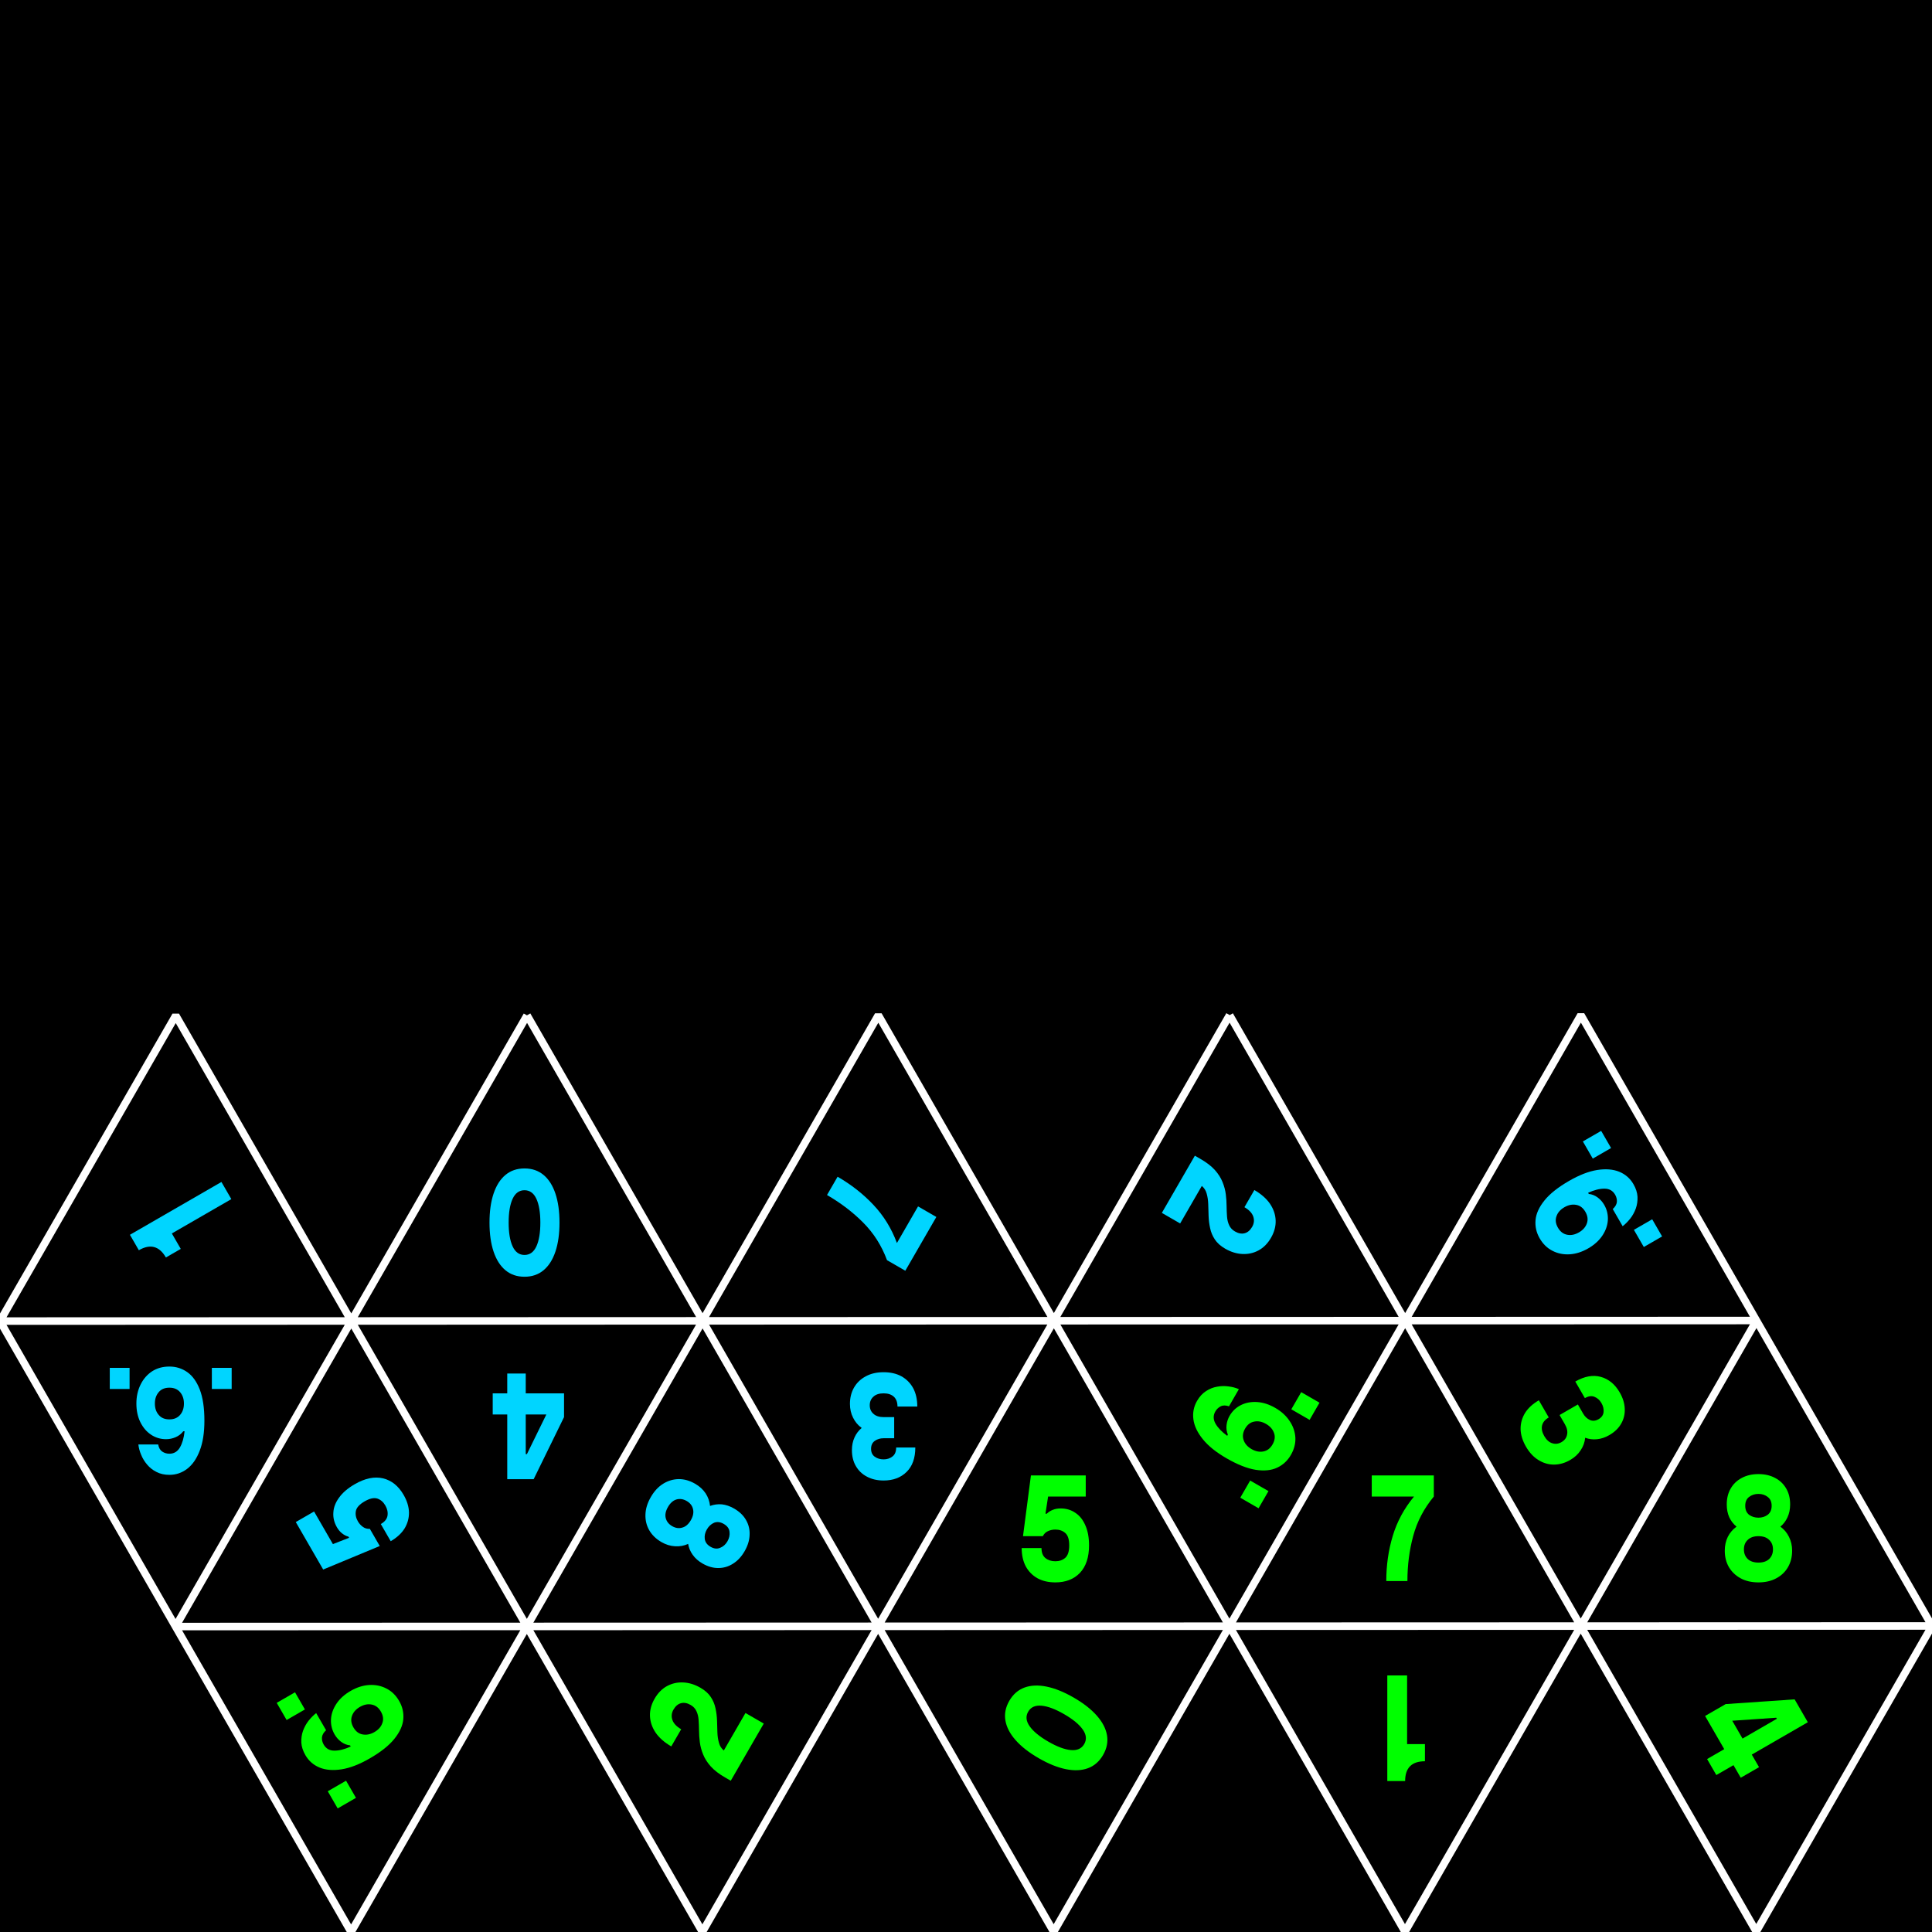
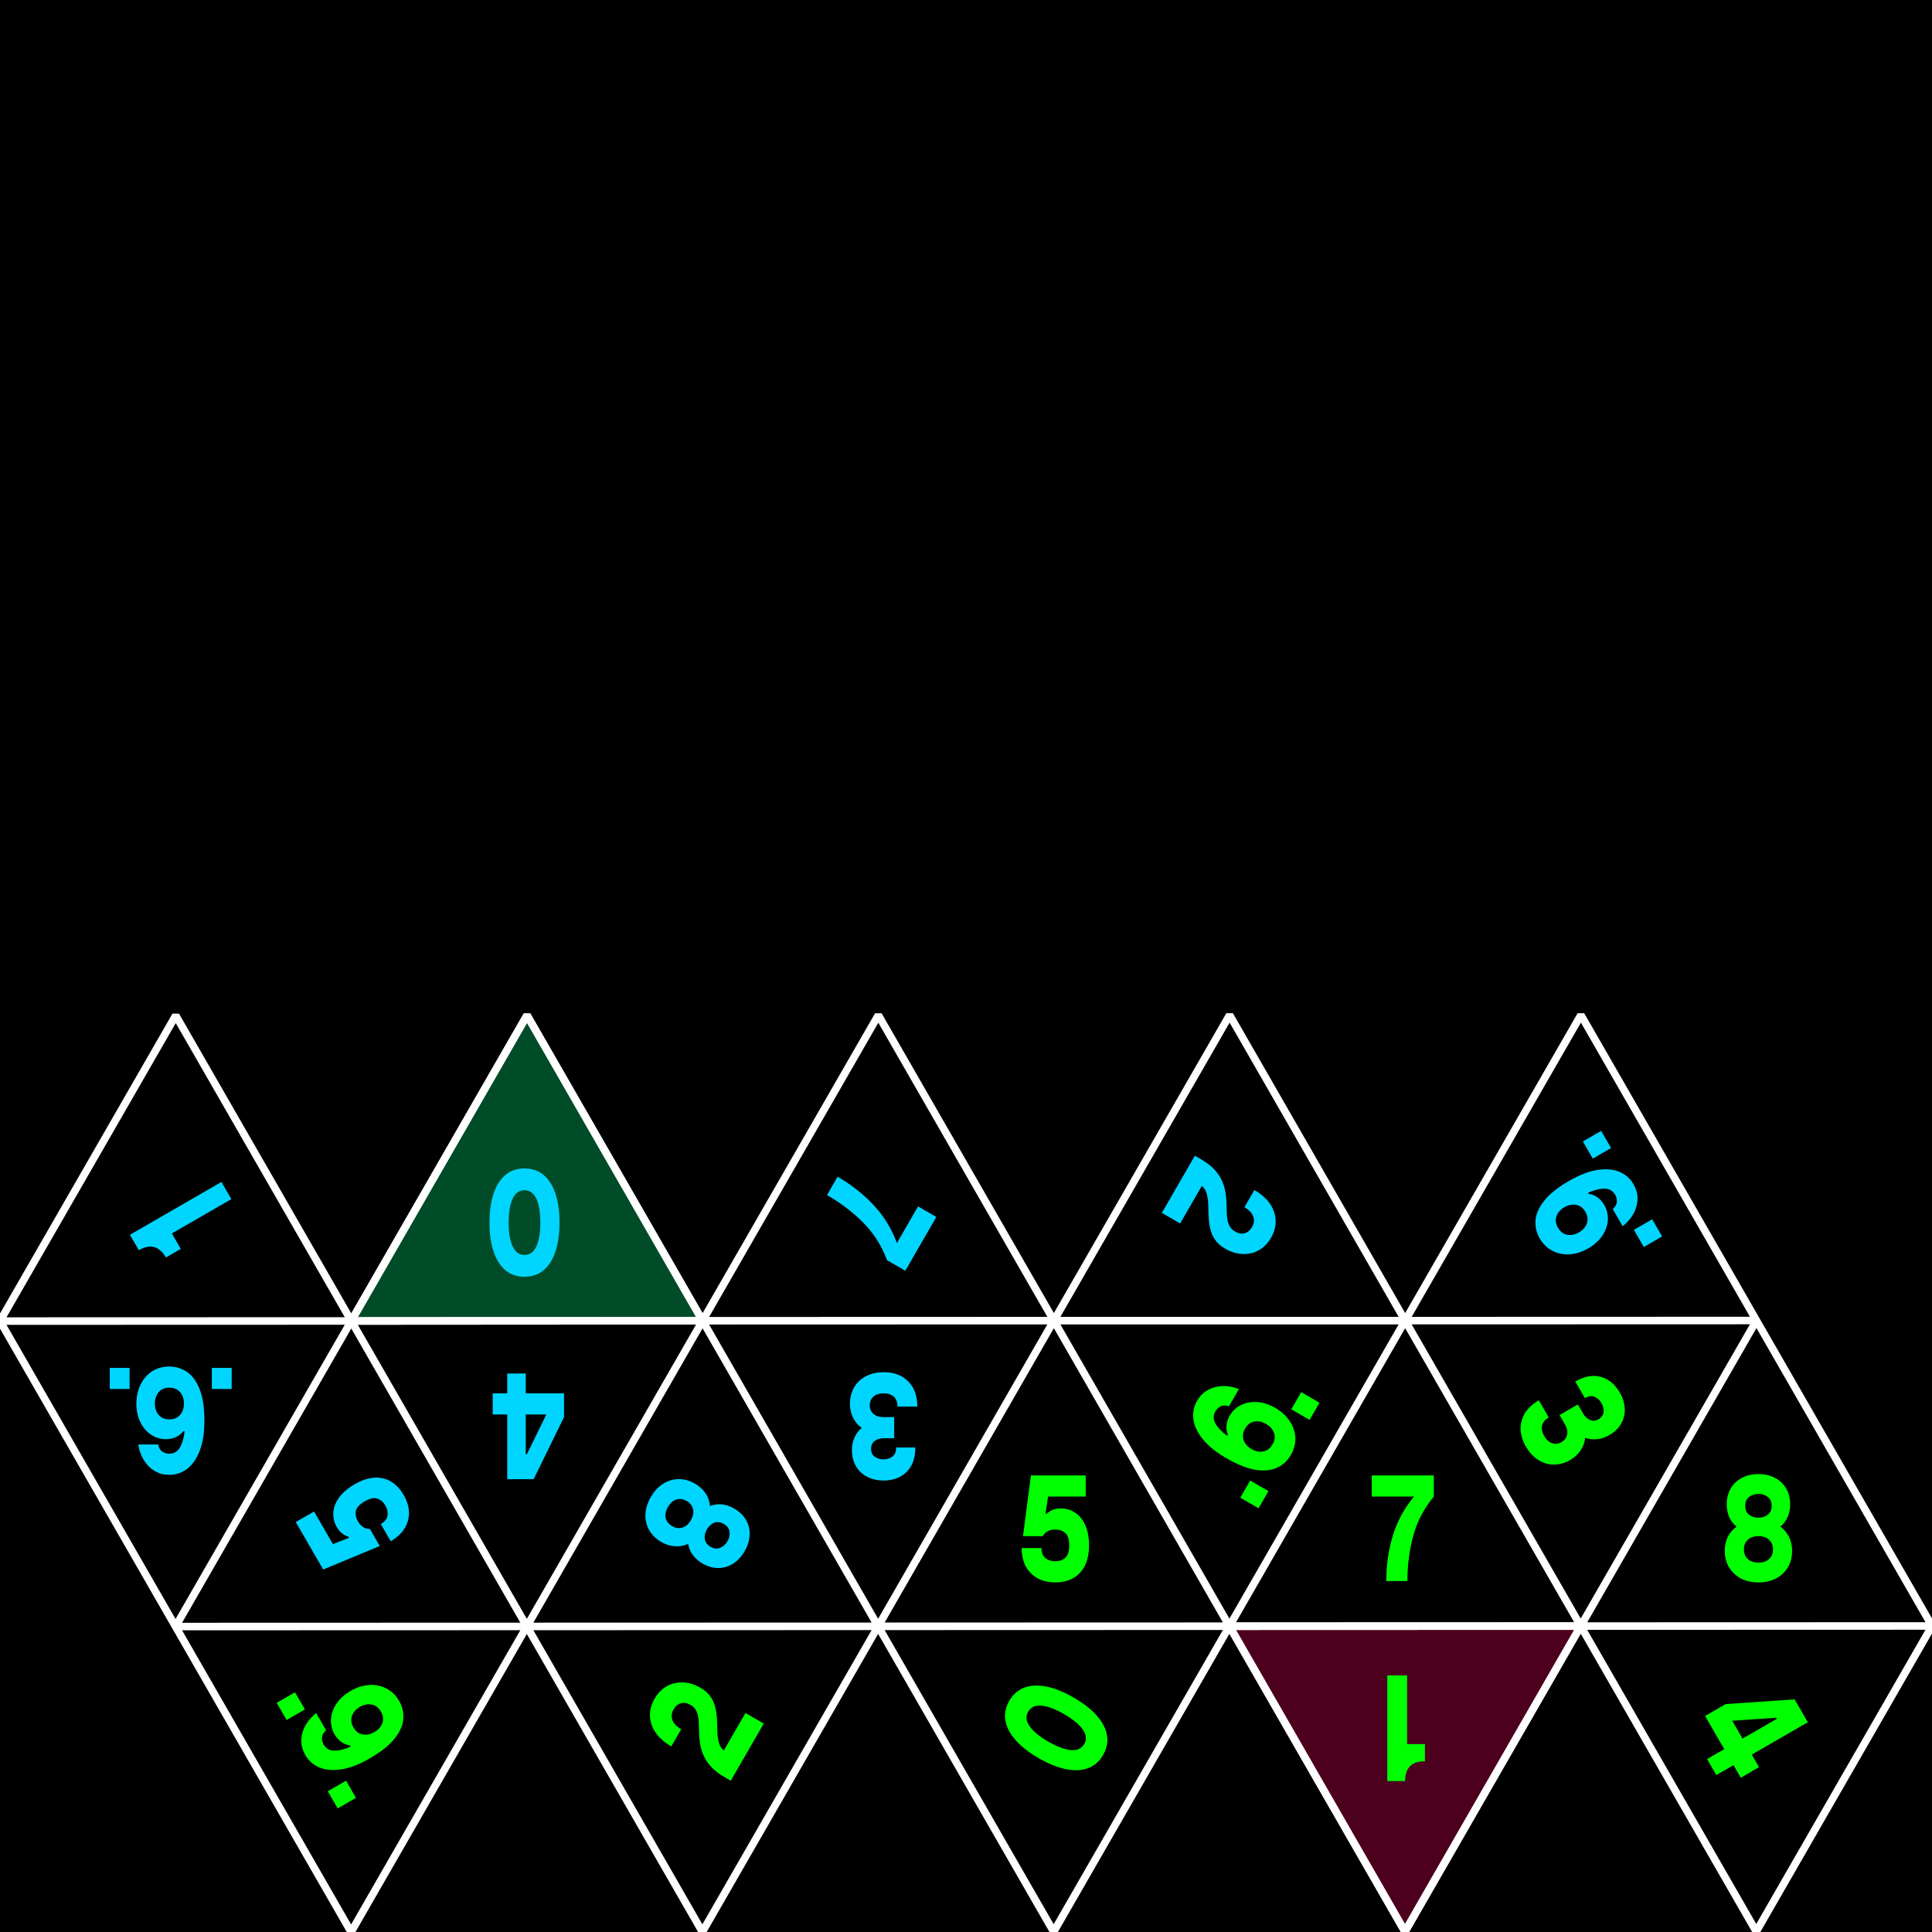
<svg xmlns="http://www.w3.org/2000/svg" width="1024" height="1024" viewBox="0 0 1024 1024" fill="none">
  <g clip-path="url(#clip0_1251_47)">
    <rect width="1024" height="1024" fill="black" />
-     <path d="M93.043 862.099L279.234 862.04M186.191 700.139L93.147 538.24L-0 700.199L93.043 862.099L186.087 1024L279.234 862.04M93.043 862.099L186.191 700.139M279.234 862.04L372.382 700.079M279.234 862.04L186.191 700.139M279.234 862.04L465.426 861.98M279.234 862.04L372.277 1023.94L465.426 861.98M-0 700.199L186.191 700.139M558.574 700.02L372.382 700.079L186.191 700.139M186.191 700.139L279.339 538.18M372.382 700.079L465.426 861.98M465.426 861.98L558.574 700.02M465.426 861.98L651.617 861.92M465.426 861.98L558.469 1023.88L651.617 861.92M558.574 700.02L744.765 699.96M558.574 700.02L651.617 861.92M651.617 861.92L744.765 699.96M651.617 861.92L837.808 861.86M651.617 861.92L744.66 1023.82L837.808 861.86M744.765 699.96L930.956 699.9M744.765 699.96L837.808 861.86M744.765 699.96L837.913 538L930.956 699.9M744.765 699.96L651.722 538.06M837.808 861.86L930.956 699.9M837.808 861.86L1024 861.8M930.956 699.9L1024 861.8L930.852 1023.76L837.808 861.86M279.339 538.12L372.382 700.02L465.53 538.06L558.574 699.96L651.722 538" stroke="white" stroke-width="4" stroke-linejoin="bevel" />
+     <path d="M651.617 861.92L837.808 861.86L744.66 1023.82L651.617 861.92Z" fill="#FF0066" fill-opacity="0.3" stroke="white" stroke-width="4" stroke-linejoin="bevel" />
+     <path d="M372.382 700.02L186.191 700.14L279.339 538.12L372.382 700.02Z" fill="#00FF88" fill-opacity="0.3" stroke="white" stroke-width="4" stroke-linejoin="bevel" />
+     <path d="M93.043 862.099L279.234 862.04M186.191 700.139L93.147 538.24L-0 700.199L93.043 862.099L186.087 1024L279.234 862.04M93.043 862.099L186.191 700.139M279.234 862.04L372.382 700.02M279.234 862.04L186.191 700.139M279.234 862.04L465.426 861.98M279.234 862.04L372.277 1023.94L465.426 861.98M-0 700.199L186.191 700.139M186.191 700.139L372.382 700.02M186.191 700.139L279.339 538.12L372.382 700.02M372.382 700.02L558.574 699.96M372.382 700.02L465.426 861.98M372.382 700.02L465.53 538.06L558.574 699.96M465.426 861.98L558.574 699.96M465.426 861.98L651.617 861.92M465.426 861.98L558.469 1023.88L651.617 861.92M558.574 699.96L744.765 699.96M558.574 699.96L651.617 861.92M558.574 699.96L651.722 538L744.765 699.96M651.617 861.92L744.765 699.96M651.617 861.92L837.808 861.86M651.617 861.92L744.66 1023.82L837.808 861.86M744.765 699.96L930.956 699.9M744.765 699.96L837.808 861.86M744.765 699.96L837.913 538L930.956 699.9M837.808 861.86L930.956 699.9M837.808 861.86L1024 861.799M930.956 699.9L1024 861.799L930.852 1023.76L837.808 861.86" stroke="white" stroke-width="4" stroke-linejoin="bevel" />
    <path d="M259.446 648C259.446 642.027 260.169 636.893 261.616 632.6C263.063 628.307 265.163 625.017 267.916 622.73C270.669 620.443 274.029 619.3 277.996 619.3C281.963 619.3 285.323 620.443 288.076 622.73C290.829 625.017 292.929 628.307 294.376 632.6C295.823 636.893 296.546 642.027 296.546 648C296.546 653.973 295.823 659.107 294.376 663.4C292.929 667.693 290.829 670.983 288.076 673.27C285.323 675.557 281.963 676.7 277.996 676.7C274.029 676.7 270.669 675.557 267.916 673.27C265.163 670.983 263.063 667.693 261.616 663.4C260.169 659.107 259.446 653.973 259.446 648ZM269.596 648C269.596 653.367 270.296 657.567 271.696 660.6C273.096 663.633 275.196 665.15 277.996 665.15C280.796 665.15 282.896 663.633 284.296 660.6C285.696 657.567 286.396 653.367 286.396 648C286.396 642.633 285.696 638.433 284.296 635.4C282.896 632.367 280.796 630.85 277.996 630.85C275.196 630.85 273.096 632.367 271.696 635.4C270.296 638.433 269.596 642.633 269.596 648Z" fill="#00D5FF" />
    <path d="M903.733 909.502L914.645 903.202L951.187 900.695L958.187 912.82L928.483 929.97L932.333 936.638L922.633 942.238L918.783 935.57L909.69 940.82L904.79 932.333L913.883 927.083L903.733 909.502ZM918.123 912.026L923.583 921.483L941.769 910.983L941.454 910.437L918.123 912.026Z" fill="#00FF00" />
    <path d="M880.953 655.339L871.253 660.939L866.003 651.846L875.703 646.246L880.953 655.339ZM841.729 632.201L842.079 632.807C843.805 632.997 845.379 633.623 846.802 634.688C848.225 635.752 849.38 637.053 850.266 638.588C851.713 641.094 852.356 643.794 852.195 646.689C852.011 649.544 851.036 652.289 849.271 654.925C847.506 657.56 845.007 659.812 841.773 661.678C838.54 663.545 835.289 664.587 832.019 664.804C828.686 665.004 825.639 664.392 822.877 662.969C820.075 661.569 817.799 659.354 816.049 656.323C814.299 653.292 813.573 650.074 813.87 646.669C814.168 643.264 815.747 639.793 818.608 636.255C821.429 632.74 825.769 629.291 831.629 625.908C837.085 622.758 842.06 620.829 846.555 620.12C851.049 619.411 854.946 619.721 858.246 621.049C861.505 622.4 864.009 624.592 865.759 627.623C867.066 629.886 867.785 632.111 867.916 634.299C868.007 636.509 867.704 638.597 867.006 640.563C866.268 642.552 865.278 644.336 864.035 645.916C862.751 647.519 861.42 648.853 860.041 649.919L854.791 640.826C856.1 639.639 856.829 638.383 856.98 637.056C857.066 635.713 856.76 634.435 856.06 633.223C854.823 631.081 852.94 630.013 850.41 630.018C847.817 630.006 844.923 630.734 841.729 632.201ZM825.749 650.723C826.962 652.824 828.594 654.064 830.645 654.443C832.655 654.845 834.731 654.428 836.873 653.191C838.975 651.978 840.374 650.388 841.072 648.423C841.769 646.458 841.511 644.424 840.298 642.323C839.061 640.181 837.429 638.941 835.402 638.602C833.351 638.224 831.275 638.641 829.173 639.854C827.031 641.091 825.632 642.68 824.975 644.622C824.254 646.547 824.512 648.581 825.749 650.723ZM853.9 608.482L844.201 614.082L838.951 604.989L848.65 599.389L853.9 608.482Z" fill="#00D5FF" />
    <path d="M840.017 741.036L834.942 732.246C839.792 729.446 844.3 728.621 848.467 729.772C852.634 730.923 855.978 733.68 858.498 738.045C860.178 740.955 861.062 743.84 861.15 746.699C861.278 749.534 860.641 752.165 859.24 754.591C857.879 756.993 855.784 759.011 852.955 760.644C850.772 761.904 848.579 762.632 846.374 762.827C844.234 763.039 842.169 762.776 840.18 762.038C839.948 764.436 839.15 766.648 837.787 768.674C836.448 770.741 834.606 772.45 832.262 773.804C829.433 775.437 826.566 776.257 823.66 776.265C820.754 776.272 817.998 775.465 815.392 773.844C812.809 772.264 810.608 769.898 808.788 766.745C806.968 763.593 806.019 760.503 805.942 757.476C805.905 754.426 806.686 751.578 808.283 748.931C809.944 746.301 812.391 744.053 815.624 742.187L820.874 751.28C818.935 752.4 817.754 753.809 817.333 755.507C816.936 757.245 817.321 759.125 818.487 761.145C819.654 763.166 821.057 764.43 822.698 764.938C824.361 765.486 826.002 765.294 827.618 764.361C829.275 763.404 830.262 762.08 830.579 760.388C830.959 758.714 830.566 756.866 829.399 754.845L826.599 749.996L836.299 744.396L839.099 749.245C840.009 750.821 841.194 751.942 842.656 752.607C844.118 753.272 845.657 753.138 847.273 752.204C848.89 751.271 849.776 750.005 849.931 748.407C850.086 746.809 849.708 745.221 848.798 743.645C847.888 742.069 846.662 740.972 845.119 740.354C843.617 739.712 841.917 739.94 840.017 741.036Z" fill="#00FF00" />
    <path d="M636.336 614.293C639.529 616.136 642.047 618.075 643.89 620.109C645.751 622.207 647.107 624.337 647.96 626.5C648.853 628.686 649.434 630.854 649.702 633.002C649.971 635.151 650.109 637.198 650.118 639.143C650.144 641.152 650.219 643.027 650.345 644.77C650.47 646.513 650.848 648.051 651.479 649.386C652.086 650.76 653.117 651.867 654.572 652.707C656.391 653.757 658.097 654.069 659.691 653.642C661.285 653.215 662.606 652.092 663.656 650.273C664.706 648.455 664.891 646.595 664.211 644.693C663.548 642.855 662.004 641.236 659.579 639.836L664.829 630.743C668.466 632.843 671.236 635.278 673.14 638.047C675.02 640.857 676.014 643.802 676.122 646.882C676.23 649.962 675.409 653.017 673.659 656.048C671.909 659.079 669.705 661.31 667.048 662.739C664.39 664.169 661.519 664.801 658.435 664.637C655.391 664.496 652.353 663.551 649.322 661.801C646.897 660.401 645.073 658.754 643.848 656.862C642.641 655.033 641.819 653.05 641.383 650.912C640.923 648.815 640.655 646.666 640.578 644.466C640.518 642.33 640.455 640.246 640.389 638.214C640.323 636.182 640.047 634.326 639.563 632.645C639.119 630.987 638.259 629.629 636.985 628.57L625.505 648.454L615.805 642.854L633.305 612.543L636.336 614.293Z" fill="#00D5FF" />
    <path d="M667.067 799.415L657.368 793.815L662.618 784.722L672.318 790.322L667.067 799.415ZM650.444 761.008L650.794 760.402C650.118 758.772 649.886 757.075 650.096 755.311C650.307 753.546 650.843 751.916 651.707 750.421C653.177 747.875 655.194 745.968 657.758 744.7C660.322 743.432 663.187 742.904 666.352 743.115C669.517 743.326 672.716 744.364 675.95 746.231C679.183 748.098 681.719 750.424 683.559 753.211C685.382 755.934 686.388 758.858 686.576 761.985C686.725 765.088 685.924 768.155 684.174 771.186C682.424 774.218 680 776.456 676.903 777.9C673.805 779.345 670.03 779.725 665.576 779.039C661.081 778.331 655.904 776.285 650.044 772.901C644.588 769.751 640.429 766.407 637.568 762.869C634.667 759.308 632.987 755.779 632.527 752.28C632.068 748.782 632.714 745.518 634.464 742.486C635.771 740.223 637.358 738.5 639.228 737.316C641.056 736.108 643.016 735.327 645.107 734.971C647.158 734.593 649.178 734.547 651.168 734.833C653.182 735.08 655.003 735.565 656.632 736.29L651.382 745.384C649.683 744.78 648.23 744.776 647.023 745.373C645.817 745.97 644.863 746.874 644.163 748.086C642.95 750.188 642.987 752.365 644.273 754.616C645.543 756.804 647.6 758.935 650.444 761.008ZM674.474 765.586C675.711 763.445 675.969 761.411 675.248 759.486C674.551 757.521 673.151 755.931 671.05 754.718C668.908 753.481 666.831 753.064 664.821 753.466C662.794 753.804 661.162 755.045 659.925 757.186C658.712 759.288 658.454 761.321 659.151 763.287C659.808 765.229 661.208 766.818 663.35 768.055C665.451 769.268 667.527 769.686 669.578 769.307C671.629 768.928 673.261 767.688 674.474 765.586ZM694.12 752.559L684.421 746.959L689.671 737.865L699.37 743.465L694.12 752.559Z" fill="#00FF00" />
    <path d="M745.797 888L745.797 924.4L755.247 924.4L755.247 933.5C748.247 933.5 744.747 937 744.747 944L735.297 944L735.297 888L745.797 888Z" fill="#00FF00" />
    <path d="M474.986 767.2L485.136 767.2C485.136 772.8 483.596 777.117 480.516 780.15C477.436 783.183 473.376 784.7 468.336 784.7C464.976 784.7 462.036 784.023 459.516 782.67C456.996 781.363 455.036 779.497 453.636 777.07C452.236 774.69 451.536 771.867 451.536 768.6C451.536 766.08 452.003 763.817 452.936 761.81C453.823 759.85 455.083 758.193 456.716 756.84C454.756 755.44 453.239 753.643 452.166 751.45C451.046 749.257 450.486 746.807 450.486 744.1C450.486 740.833 451.209 737.94 452.656 735.42C454.103 732.9 456.179 730.917 458.886 729.47C461.546 728.023 464.696 727.3 468.336 727.3C471.976 727.3 475.126 728.023 477.786 729.47C480.446 730.963 482.523 733.063 484.016 735.77C485.463 738.523 486.186 741.767 486.186 745.5L475.686 745.5C475.686 743.26 475.056 741.533 473.796 740.32C472.489 739.107 470.669 738.5 468.336 738.5C466.003 738.5 464.206 739.083 462.946 740.25C461.639 741.417 460.986 742.933 460.986 744.8C460.986 746.713 461.639 748.23 462.946 749.35C464.206 750.517 466.003 751.1 468.336 751.1L473.936 751.1L473.936 762.3L468.336 762.3C466.516 762.3 464.953 762.767 463.646 763.7C462.339 764.633 461.686 766.033 461.686 767.9C461.686 769.767 462.339 771.167 463.646 772.1C464.953 773.033 466.516 773.5 468.336 773.5C470.156 773.5 471.719 772.987 473.026 771.96C474.333 770.98 474.986 769.393 474.986 767.2Z" fill="#00D5FF" />
    <path d="M443.937 623.689C451.211 627.889 457.551 632.869 462.954 638.629C468.399 644.413 472.542 651.143 475.385 658.819L486.585 639.42L496.284 645.02L479.834 673.513L470.135 667.913C467.292 660.236 463.09 653.607 457.529 648.026C452.009 642.467 445.611 637.588 438.337 633.388L443.937 623.689Z" fill="#00D5FF" />
    <path d="M384.286 942.08C381.093 940.237 378.575 938.298 376.732 936.264C374.871 934.166 373.515 932.036 372.662 929.873C371.769 927.687 371.188 925.519 370.92 923.371C370.651 921.222 370.513 919.175 370.504 917.23C370.478 915.221 370.403 913.346 370.277 911.603C370.152 909.86 369.774 908.322 369.143 906.987C368.536 905.613 367.505 904.506 366.05 903.666C364.231 902.616 362.525 902.304 360.931 902.731C359.337 903.158 358.016 904.281 356.966 906.1C355.916 907.918 355.731 909.778 356.411 911.68C357.074 913.518 358.618 915.137 361.043 916.537L355.793 925.63C352.156 923.53 349.386 921.095 347.482 918.326C345.602 915.516 344.608 912.571 344.5 909.491C344.392 906.411 345.213 903.356 346.963 900.325C348.713 897.294 350.917 895.063 353.574 893.634C356.232 892.204 359.102 891.572 362.187 891.736C365.231 891.877 368.269 892.822 371.3 894.572C373.725 895.972 375.549 897.619 376.774 899.511C377.981 901.34 378.803 903.323 379.239 905.461C379.699 907.558 379.967 909.707 380.044 911.907C380.104 914.043 380.167 916.127 380.233 918.159C380.299 920.191 380.575 922.048 381.059 923.728C381.503 925.386 382.363 926.744 383.637 927.803L395.117 907.919L404.817 913.519L387.317 943.83L384.286 942.08Z" fill="#00FF00" />
    <path d="M146.669 902.551L156.368 896.951L161.618 906.045L151.919 911.645L146.669 902.551ZM185.893 925.689L185.543 925.083C183.817 924.894 182.243 924.267 180.82 923.203C179.397 922.138 178.242 920.838 177.356 919.302C175.909 916.797 175.266 914.096 175.427 911.201C175.611 908.347 176.586 905.602 178.351 902.966C180.116 900.33 182.615 898.079 185.849 896.212C189.082 894.346 192.333 893.304 195.602 893.087C198.936 892.887 201.983 893.498 204.745 894.921C207.547 896.321 209.823 898.537 211.573 901.568C213.323 904.599 214.049 907.817 213.752 911.222C213.454 914.627 211.875 918.098 209.014 921.636C206.193 925.15 201.853 928.599 195.993 931.983C190.537 935.133 185.562 937.062 181.067 937.771C176.573 938.48 172.676 938.17 169.376 936.842C166.117 935.49 163.613 933.299 161.863 930.268C160.556 928.005 159.837 925.779 159.706 923.592C159.615 921.381 159.918 919.293 160.616 917.328C161.353 915.339 162.344 913.555 163.587 911.975C164.871 910.372 166.202 909.037 167.581 907.972L172.831 917.065C171.522 918.252 170.793 919.508 170.642 920.834C170.556 922.178 170.862 923.455 171.562 924.668C172.799 926.81 174.682 927.878 177.211 927.873C179.805 927.884 182.699 927.156 185.893 925.689ZM201.873 907.168C200.66 905.066 199.028 903.826 196.977 903.448C194.967 903.046 192.891 903.463 190.749 904.699C188.647 905.913 187.247 907.502 186.55 909.468C185.853 911.433 186.111 913.466 187.324 915.568C188.561 917.71 190.193 918.95 192.22 919.288C194.271 919.667 196.347 919.25 198.449 918.036C200.59 916.8 201.99 915.21 202.647 913.268C203.368 911.343 203.11 909.31 201.873 907.168ZM173.722 949.408L183.421 943.808L188.671 952.901L178.972 958.501L173.722 949.408Z" fill="#00FF00" />
    <path d="M298.952 738.5L298.952 751.1L282.852 784L268.852 784L268.852 749.7L261.152 749.7L261.152 738.5L268.852 738.5L268.852 728L278.652 728L278.652 738.5L298.952 738.5ZM289.572 749.7L278.652 749.7L278.652 770.7L279.282 770.7L289.572 749.7Z" fill="#00D5FF" />
    <path d="M350.573 817.331C347.744 815.698 345.6 813.625 344.141 811.112C342.682 808.599 342.003 805.809 342.103 802.741C342.181 799.714 343.129 796.625 344.949 793.472C346.769 790.32 348.971 787.954 351.553 786.373C354.136 784.793 356.892 783.986 359.821 783.953C362.727 783.96 365.594 784.78 368.423 786.414C370.767 787.767 372.621 789.457 373.984 791.483C375.323 793.55 376.109 795.782 376.341 798.179C378.33 797.441 380.407 797.158 382.571 797.33C384.752 797.565 386.934 798.313 389.116 799.573C391.945 801.207 394.04 803.224 395.401 805.627C396.803 808.053 397.439 810.683 397.311 813.519C397.223 816.378 396.339 819.263 394.659 822.172C392.979 825.082 390.923 827.29 388.491 828.796C386.099 830.325 383.503 831.089 380.701 831.088C377.94 831.11 375.145 830.305 372.316 828.672C370.134 827.412 368.407 825.876 367.136 824.064C365.882 822.316 365.077 820.397 364.721 818.306C362.529 819.303 360.215 819.718 357.779 819.551C355.319 819.424 352.917 818.684 350.573 817.331ZM385.566 816.922C386.522 815.265 386.886 813.562 386.656 811.813C386.444 810.128 385.428 808.76 383.61 807.71C381.791 806.66 380.079 806.453 378.472 807.088C376.883 807.787 375.61 808.965 374.654 810.622C373.697 812.279 373.325 813.951 373.537 815.636C373.767 817.385 374.791 818.785 376.61 819.835C378.428 820.885 380.132 821.06 381.721 820.361C383.328 819.726 384.609 818.579 385.566 816.922ZM366.167 805.722C367.38 803.621 367.759 801.657 367.304 799.832C366.89 798.03 365.773 796.604 363.955 795.554C362.136 794.504 360.322 794.238 358.514 794.757C356.746 795.299 355.256 796.621 354.042 798.722C352.806 800.864 352.406 802.816 352.844 804.578C353.299 806.403 354.436 807.841 356.255 808.891C358.073 809.941 359.866 810.195 361.634 809.653C363.419 809.174 364.93 807.864 366.167 805.722Z" fill="#00D5FF" />
    <path d="M213.923 792.316C215.743 795.468 216.692 798.557 216.769 801.584C216.806 804.635 216.025 807.483 214.428 810.13C212.767 812.759 210.32 815.007 207.086 816.874L201.836 807.781C203.938 806.567 205.124 805.075 205.394 803.302C205.664 801.53 205.274 799.734 204.224 797.916C203.174 796.097 201.773 794.885 200.022 794.279C198.231 793.696 195.982 794.187 193.274 795.75C190.526 797.337 188.976 799.04 188.626 800.859C188.275 802.678 188.624 804.497 189.674 806.316C190.374 807.528 191.27 808.52 192.362 809.29C193.39 810.044 194.613 810.389 196.031 810.325L201.281 819.418L171.294 831.881L156.769 806.722L166.469 801.123L176.444 818.4L185.025 815.062L184.675 814.456C183.464 814.131 182.353 813.56 181.342 812.743C180.291 811.949 179.368 810.865 178.575 809.491C177.105 806.945 176.477 804.317 176.69 801.607C176.84 798.88 177.873 796.236 179.79 793.674C181.642 791.096 184.387 788.757 188.024 786.657C193.48 783.507 198.488 782.475 203.048 783.56C207.568 784.668 211.193 787.587 213.923 792.316Z" fill="#00D5FF" />
    <path d="M122.611 635.557L91.087 653.757L95.812 661.941L87.932 666.491C84.432 660.429 79.65 659.148 73.588 662.648L68.863 654.464L117.361 626.464L122.611 635.557Z" fill="#00D5FF" />
    <path d="M734.757 838C734.757 829.6 735.9 821.62 738.187 814.06C740.474 806.453 744.23 799.5 749.457 793.2L727.057 793.2L727.057 782L759.957 782L759.957 793.2C754.73 799.5 751.09 806.453 749.037 814.06C746.984 821.62 745.957 829.6 745.957 838L734.757 838Z" fill="#00FF00" />
    <path d="M949.864 821.9C949.864 825.167 949.141 828.06 947.694 830.58C946.247 833.1 944.171 835.083 941.464 836.53C938.804 837.977 935.654 838.7 932.014 838.7C928.374 838.7 925.224 837.977 922.564 836.53C919.904 835.083 917.827 833.1 916.334 830.58C914.887 828.06 914.164 825.167 914.164 821.9C914.164 819.193 914.701 816.743 915.774 814.55C916.894 812.357 918.434 810.56 920.394 809.16C918.761 807.807 917.477 806.15 916.544 804.19C915.657 802.183 915.214 799.92 915.214 797.4C915.214 794.133 915.914 791.31 917.314 788.93C918.714 786.503 920.674 784.637 923.194 783.33C925.714 781.977 928.654 781.3 932.014 781.3C935.374 781.3 938.314 781.977 940.834 783.33C943.354 784.637 945.314 786.503 946.714 788.93C948.114 791.31 948.814 794.133 948.814 797.4C948.814 799.92 948.347 802.183 947.414 804.19C946.527 806.15 945.267 807.807 943.634 809.16C945.594 810.56 947.111 812.357 948.184 814.55C949.304 816.743 949.864 819.193 949.864 821.9ZM932.014 791.8C930.101 791.8 928.444 792.337 927.044 793.41C925.691 794.437 925.014 796 925.014 798.1C925.014 800.2 925.691 801.787 927.044 802.86C928.444 803.887 930.101 804.4 932.014 804.4C933.927 804.4 935.561 803.887 936.914 802.86C938.314 801.787 939.014 800.2 939.014 798.1C939.014 796 938.314 794.437 936.914 793.41C935.561 792.337 933.927 791.8 932.014 791.8ZM932.014 814.2C929.587 814.2 927.697 814.853 926.344 816.16C924.991 817.42 924.314 819.1 924.314 821.2C924.314 823.3 924.991 825.003 926.344 826.31C927.697 827.57 929.587 828.2 932.014 828.2C934.487 828.2 936.377 827.57 937.684 826.31C939.037 825.003 939.714 823.3 939.714 821.2C939.714 819.1 939.037 817.42 937.684 816.16C936.377 814.853 934.487 814.2 932.014 814.2Z" fill="#00FF00" />
    <path d="M559.363 838.7C555.723 838.7 552.573 837.977 549.913 836.53C547.253 835.037 545.177 832.937 543.683 830.23C542.237 827.477 541.513 824.233 541.513 820.5L552.013 820.5C552.013 822.927 552.713 824.7 554.113 825.82C555.513 826.94 557.263 827.5 559.363 827.5C561.463 827.5 563.213 826.893 564.613 825.68C566.013 824.42 566.713 822.227 566.713 819.1C566.713 815.927 566.013 813.733 564.613 812.52C563.213 811.307 561.463 810.7 559.363 810.7C557.963 810.7 556.657 810.98 555.443 811.54C554.277 812.053 553.367 812.94 552.713 814.2L542.213 814.2L546.413 782L575.463 782L575.463 793.2L555.513 793.2L554.113 802.3L554.813 802.3C555.7 801.413 556.75 800.737 557.963 800.27C559.177 799.757 560.577 799.5 562.163 799.5C565.103 799.5 567.693 800.27 569.933 801.81C572.22 803.303 573.993 805.52 575.253 808.46C576.56 811.353 577.213 814.9 577.213 819.1C577.213 825.4 575.603 830.253 572.383 833.66C569.163 837.02 564.823 838.7 559.363 838.7Z" fill="#00FF00" />
    <path d="M122.787 725L122.787 736.2L112.287 736.2L112.287 725L122.787 725ZM97.837 758.6L97.136 758.6C96.063 760 94.71 761.05 93.076 761.75C91.443 762.45 89.763 762.8 88.037 762.8C85.097 762.8 82.436 762.007 80.056 760.42C77.677 758.833 75.787 756.617 74.386 753.77C72.987 750.923 72.287 747.633 72.287 743.9C72.287 740.167 73.033 736.807 74.526 733.82C75.973 730.88 78.003 728.547 80.617 726.82C83.23 725.14 86.287 724.3 89.787 724.3C93.287 724.3 96.436 725.28 99.237 727.24C102.037 729.2 104.253 732.28 105.887 736.48C107.52 740.727 108.337 746.233 108.337 753C108.337 759.3 107.52 764.573 105.887 768.82C104.253 773.113 102.037 776.333 99.237 778.48C96.436 780.627 93.287 781.7 89.787 781.7C87.173 781.7 84.886 781.187 82.927 780.16C80.966 779.18 79.31 777.873 77.957 776.24C76.603 774.653 75.553 772.927 74.806 771.06C74.013 769.193 73.523 767.373 73.337 765.6L83.837 765.6C84.163 767.373 84.886 768.633 86.007 769.38C87.126 770.127 88.386 770.5 89.787 770.5C92.213 770.5 94.08 769.38 95.386 767.14C96.647 764.947 97.463 762.1 97.837 758.6ZM89.787 735.5C87.313 735.5 85.423 736.293 84.117 737.88C82.763 739.467 82.087 741.473 82.087 743.9C82.087 746.373 82.763 748.38 84.117 749.92C85.423 751.507 87.313 752.3 89.787 752.3C92.213 752.3 94.103 751.507 95.457 749.92C96.81 748.38 97.487 746.373 97.487 743.9C97.487 741.473 96.81 739.467 95.457 737.88C94.103 736.293 92.213 735.5 89.787 735.5ZM68.681 725L68.681 736.2L58.181 736.2L58.181 725L68.681 725Z" fill="#00D5FF" />
    <path d="M550.534 931.879C545.361 928.892 541.277 925.699 538.282 922.3C535.287 918.9 533.488 915.437 532.885 911.909C532.281 908.381 532.971 904.9 534.954 901.464C536.937 898.029 539.608 895.691 542.965 894.45C546.322 893.209 550.221 893.035 554.662 893.929C559.104 894.823 563.911 896.763 569.084 899.75C574.257 902.736 578.341 905.929 581.336 909.329C584.331 912.728 586.13 916.192 586.733 919.72C587.337 923.248 586.647 926.729 584.664 930.164C582.681 933.6 580.01 935.938 576.653 937.179C573.297 938.42 569.397 938.594 564.956 937.7C560.514 936.806 555.707 934.866 550.534 931.879ZM555.609 923.089C560.257 925.772 564.244 927.266 567.571 927.57C570.898 927.874 573.261 926.814 574.661 924.389C576.061 921.964 575.798 919.387 573.871 916.658C571.944 913.929 568.657 911.223 564.009 908.54C559.361 905.856 555.374 904.363 552.047 904.058C548.72 903.754 546.357 904.814 544.957 907.239C543.557 909.664 543.82 912.241 545.747 914.97C547.674 917.699 550.961 920.406 555.609 923.089Z" fill="#00FF00" />
  </g>
  <defs>
    <clipPath id="clip0_1251_47">
      <rect width="1024" height="1024" fill="white" />
    </clipPath>
  </defs>
</svg>
